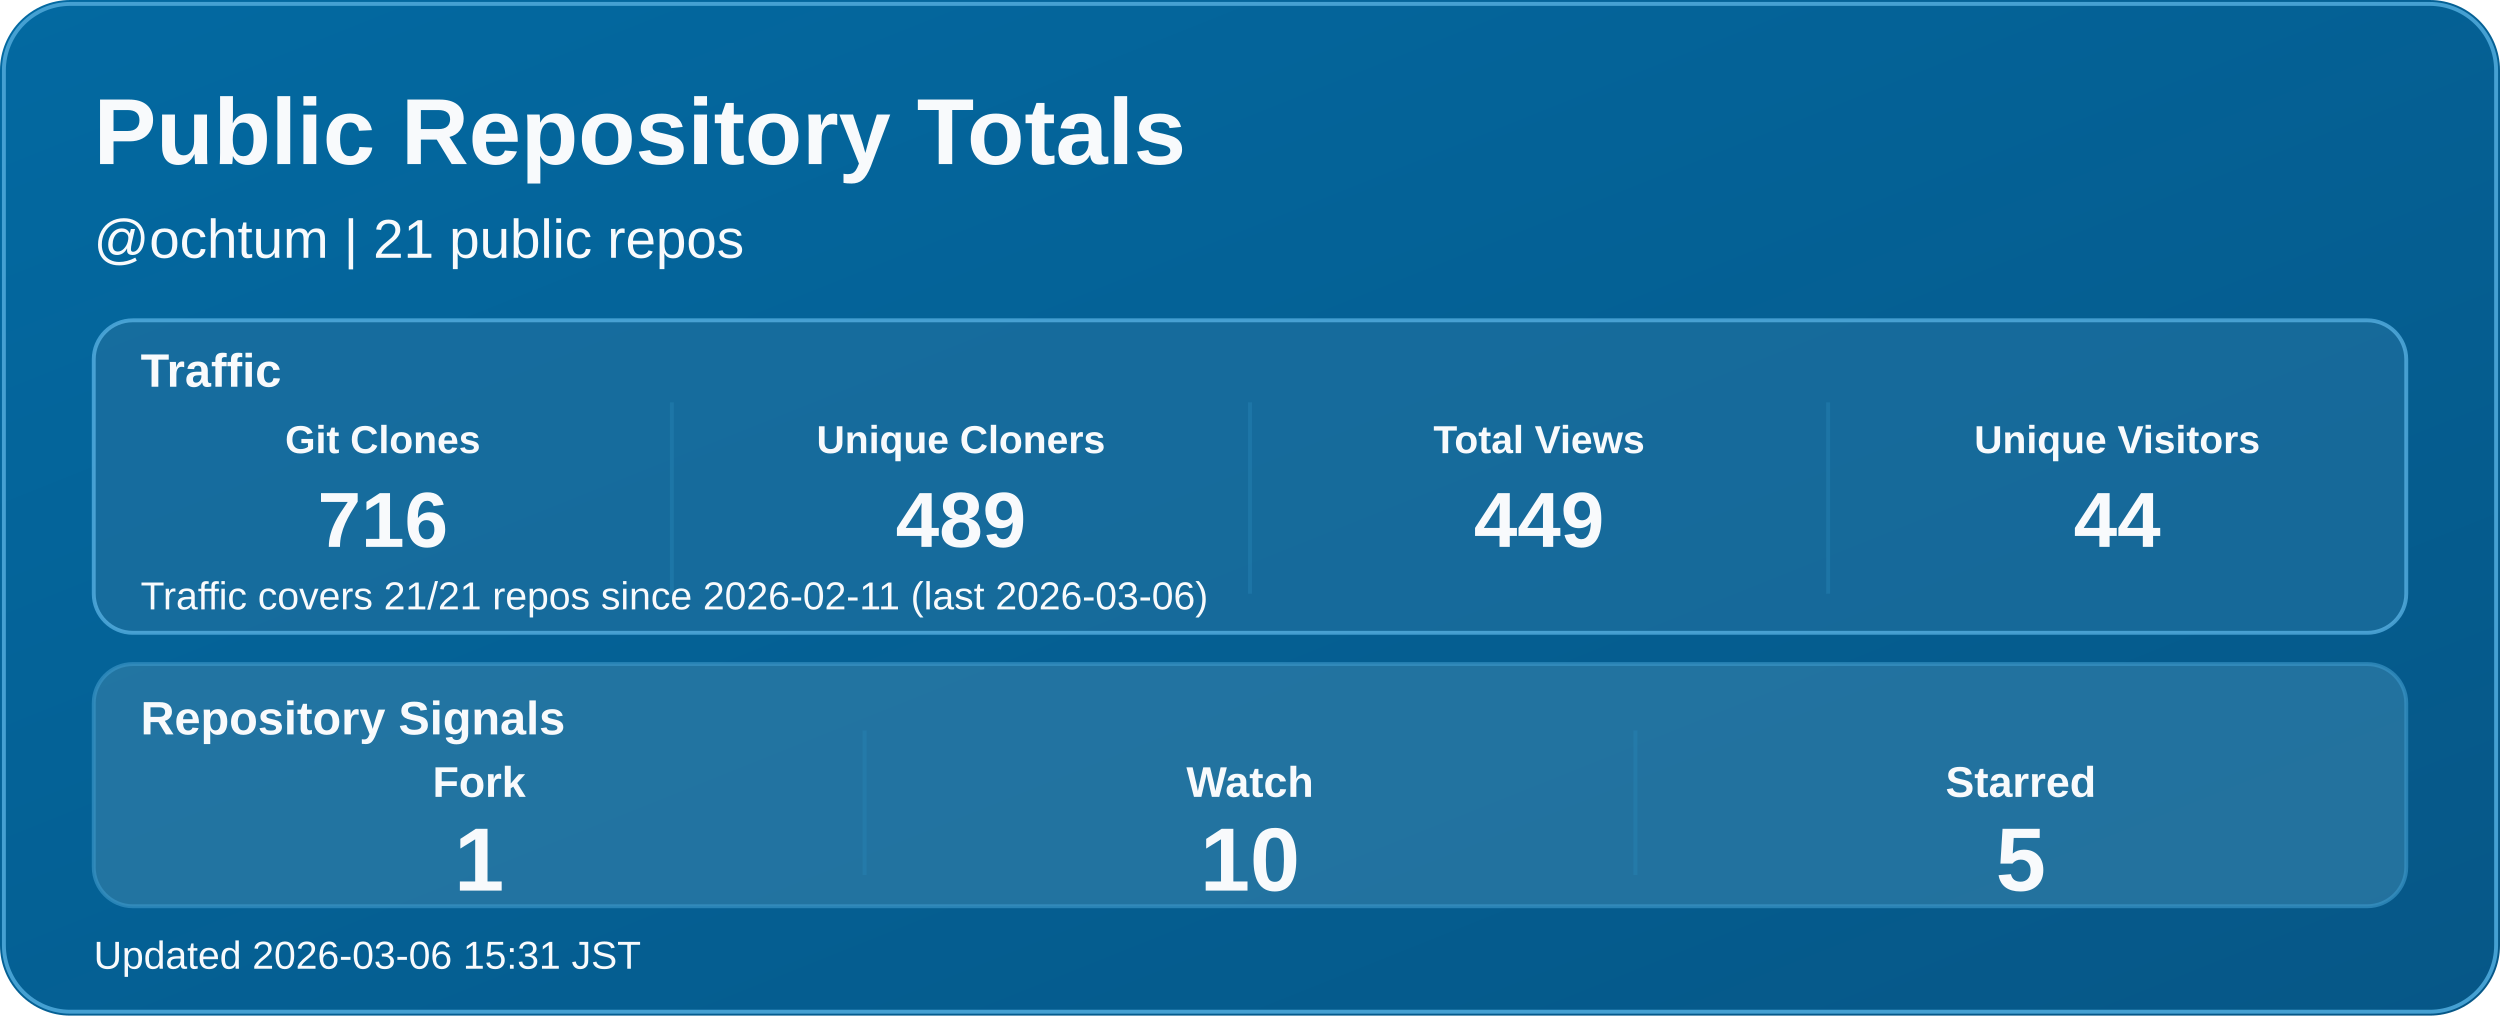
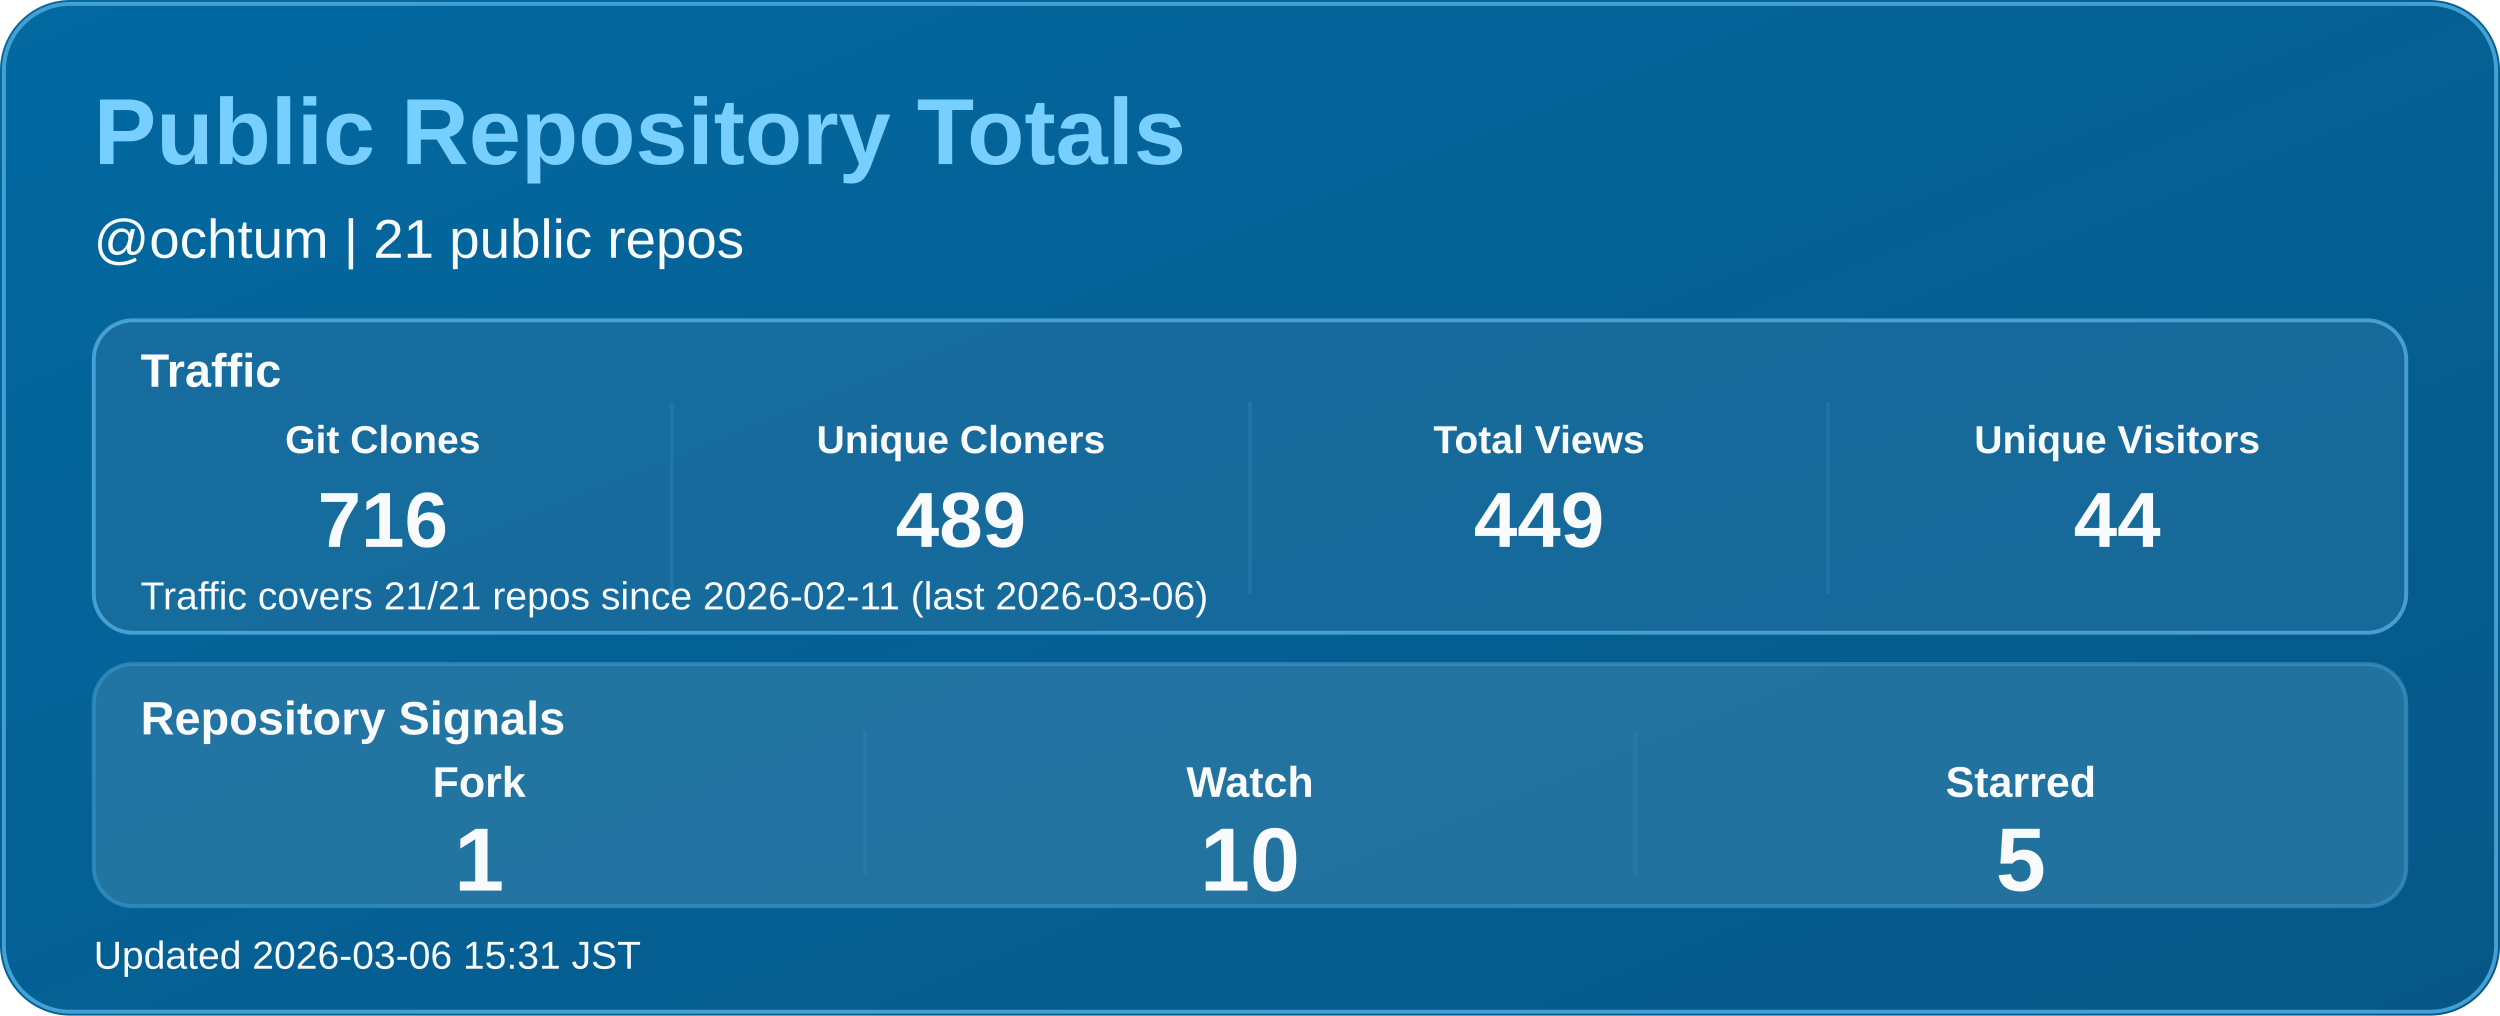
<svg xmlns="http://www.w3.org/2000/svg" width="640" height="260" viewBox="0 0 640 260" role="img" aria-label="Public repository totals for ochtum">
  <defs>
    <linearGradient id="totals-bg" x1="0" x2="1" y1="0" y2="1">
      <stop offset="0%" stop-color="#0369A1" />
      <stop offset="100%" stop-color="#065787" />
    </linearGradient>
    <style>
-       .title { font: 700 24px 'Segoe UI', Arial, sans-serif; fill: #F8FAFC; }
+       .title { font: 700 24px 'Segoe UI', Arial, sans-serif; fill: #76CFFF; }
      .sub { font: 500 14px 'Segoe UI', Arial, sans-serif; fill: #F8FAFC; }
      .section { font: 700 12px 'Segoe UI', Arial, sans-serif; fill: #F8FAFC; }
      .metric-label { font: 600 10px 'Segoe UI', Arial, sans-serif; fill: #F8FAFC; }
      .metric-value { font: 700 20px 'Segoe UI', Arial, sans-serif; fill: #F8FAFC; font-variant-numeric: tabular-nums; }
      .summary-label { font: 600 11px 'Segoe UI', Arial, sans-serif; fill: #F8FAFC; }
      .summary-value { font: 700 23px 'Segoe UI', Arial, sans-serif; fill: #F8FAFC; font-variant-numeric: tabular-nums; }
      .hint { font: 500 10px 'Segoe UI', Arial, sans-serif; fill: #F8FAFC; }
    </style>
  </defs>
  <rect x="0" y="0" width="640" height="260" rx="18" fill="url(#totals-bg)" />
  <rect x="1" y="1" width="638" height="258" rx="17" fill="none" stroke="#45A0D2" />
  <text x="24" y="42" class="title">Public Repository Totals</text>
  <text x="24" y="66" class="sub">@ochtum | 21 public repos</text>
  <rect x="24" y="82" width="592" height="80" rx="10" fill="#2172A0" fill-opacity="0.62" stroke="#61BBEC" stroke-opacity="0.68" />
  <text x="36" y="99" class="section">Traffic</text>
  <text x="98" y="116" class="metric-label" text-anchor="middle">Git Clones</text>
  <text x="98" y="140" class="metric-value" text-anchor="middle">716</text>
  <line x1="172" y1="103" x2="172" y2="152" stroke="#2783B5" stroke-opacity="0.45" />
  <text x="246" y="116" class="metric-label" text-anchor="middle">Unique Cloners</text>
  <text x="246" y="140" class="metric-value" text-anchor="middle">489</text>
  <line x1="320" y1="103" x2="320" y2="152" stroke="#2783B5" stroke-opacity="0.45" />
  <text x="394" y="116" class="metric-label" text-anchor="middle">Total Views</text>
  <text x="394" y="140" class="metric-value" text-anchor="middle">449</text>
  <line x1="468" y1="103" x2="468" y2="152" stroke="#2783B5" stroke-opacity="0.45" />
  <text x="542" y="116" class="metric-label" text-anchor="middle">Unique Visitors</text>
  <text x="542" y="140" class="metric-value" text-anchor="middle">44</text>
  <text x="36" y="156" class="hint">Traffic covers 21/21 repos since 2026-02-11 (last 2026-03-06)</text>
  <rect x="24" y="170" width="592" height="62" rx="10" fill="#307CA7" fill-opacity="0.70" stroke="#3A95C7" stroke-opacity="0.68" />
  <text x="36" y="188" class="section">Repository Signals</text>
  <text x="122.67" y="204" class="summary-label" text-anchor="middle">Fork</text>
  <text x="122.67" y="228" class="summary-value" text-anchor="middle">1</text>
  <line x1="221.33" y1="187" x2="221.33" y2="224" stroke="#2783B5" stroke-opacity="0.45" />
  <text x="320" y="204" class="summary-label" text-anchor="middle">Watch</text>
  <text x="320" y="228" class="summary-value" text-anchor="middle">10</text>
  <line x1="418.67" y1="187" x2="418.67" y2="224" stroke="#2783B5" stroke-opacity="0.45" />
  <text x="517.33" y="204" class="summary-label" text-anchor="middle">Starred</text>
  <text x="517.33" y="228" class="summary-value" text-anchor="middle">5</text>
  <text x="24" y="248" class="hint">Updated 2026-03-06 15:31 JST</text>
</svg>
